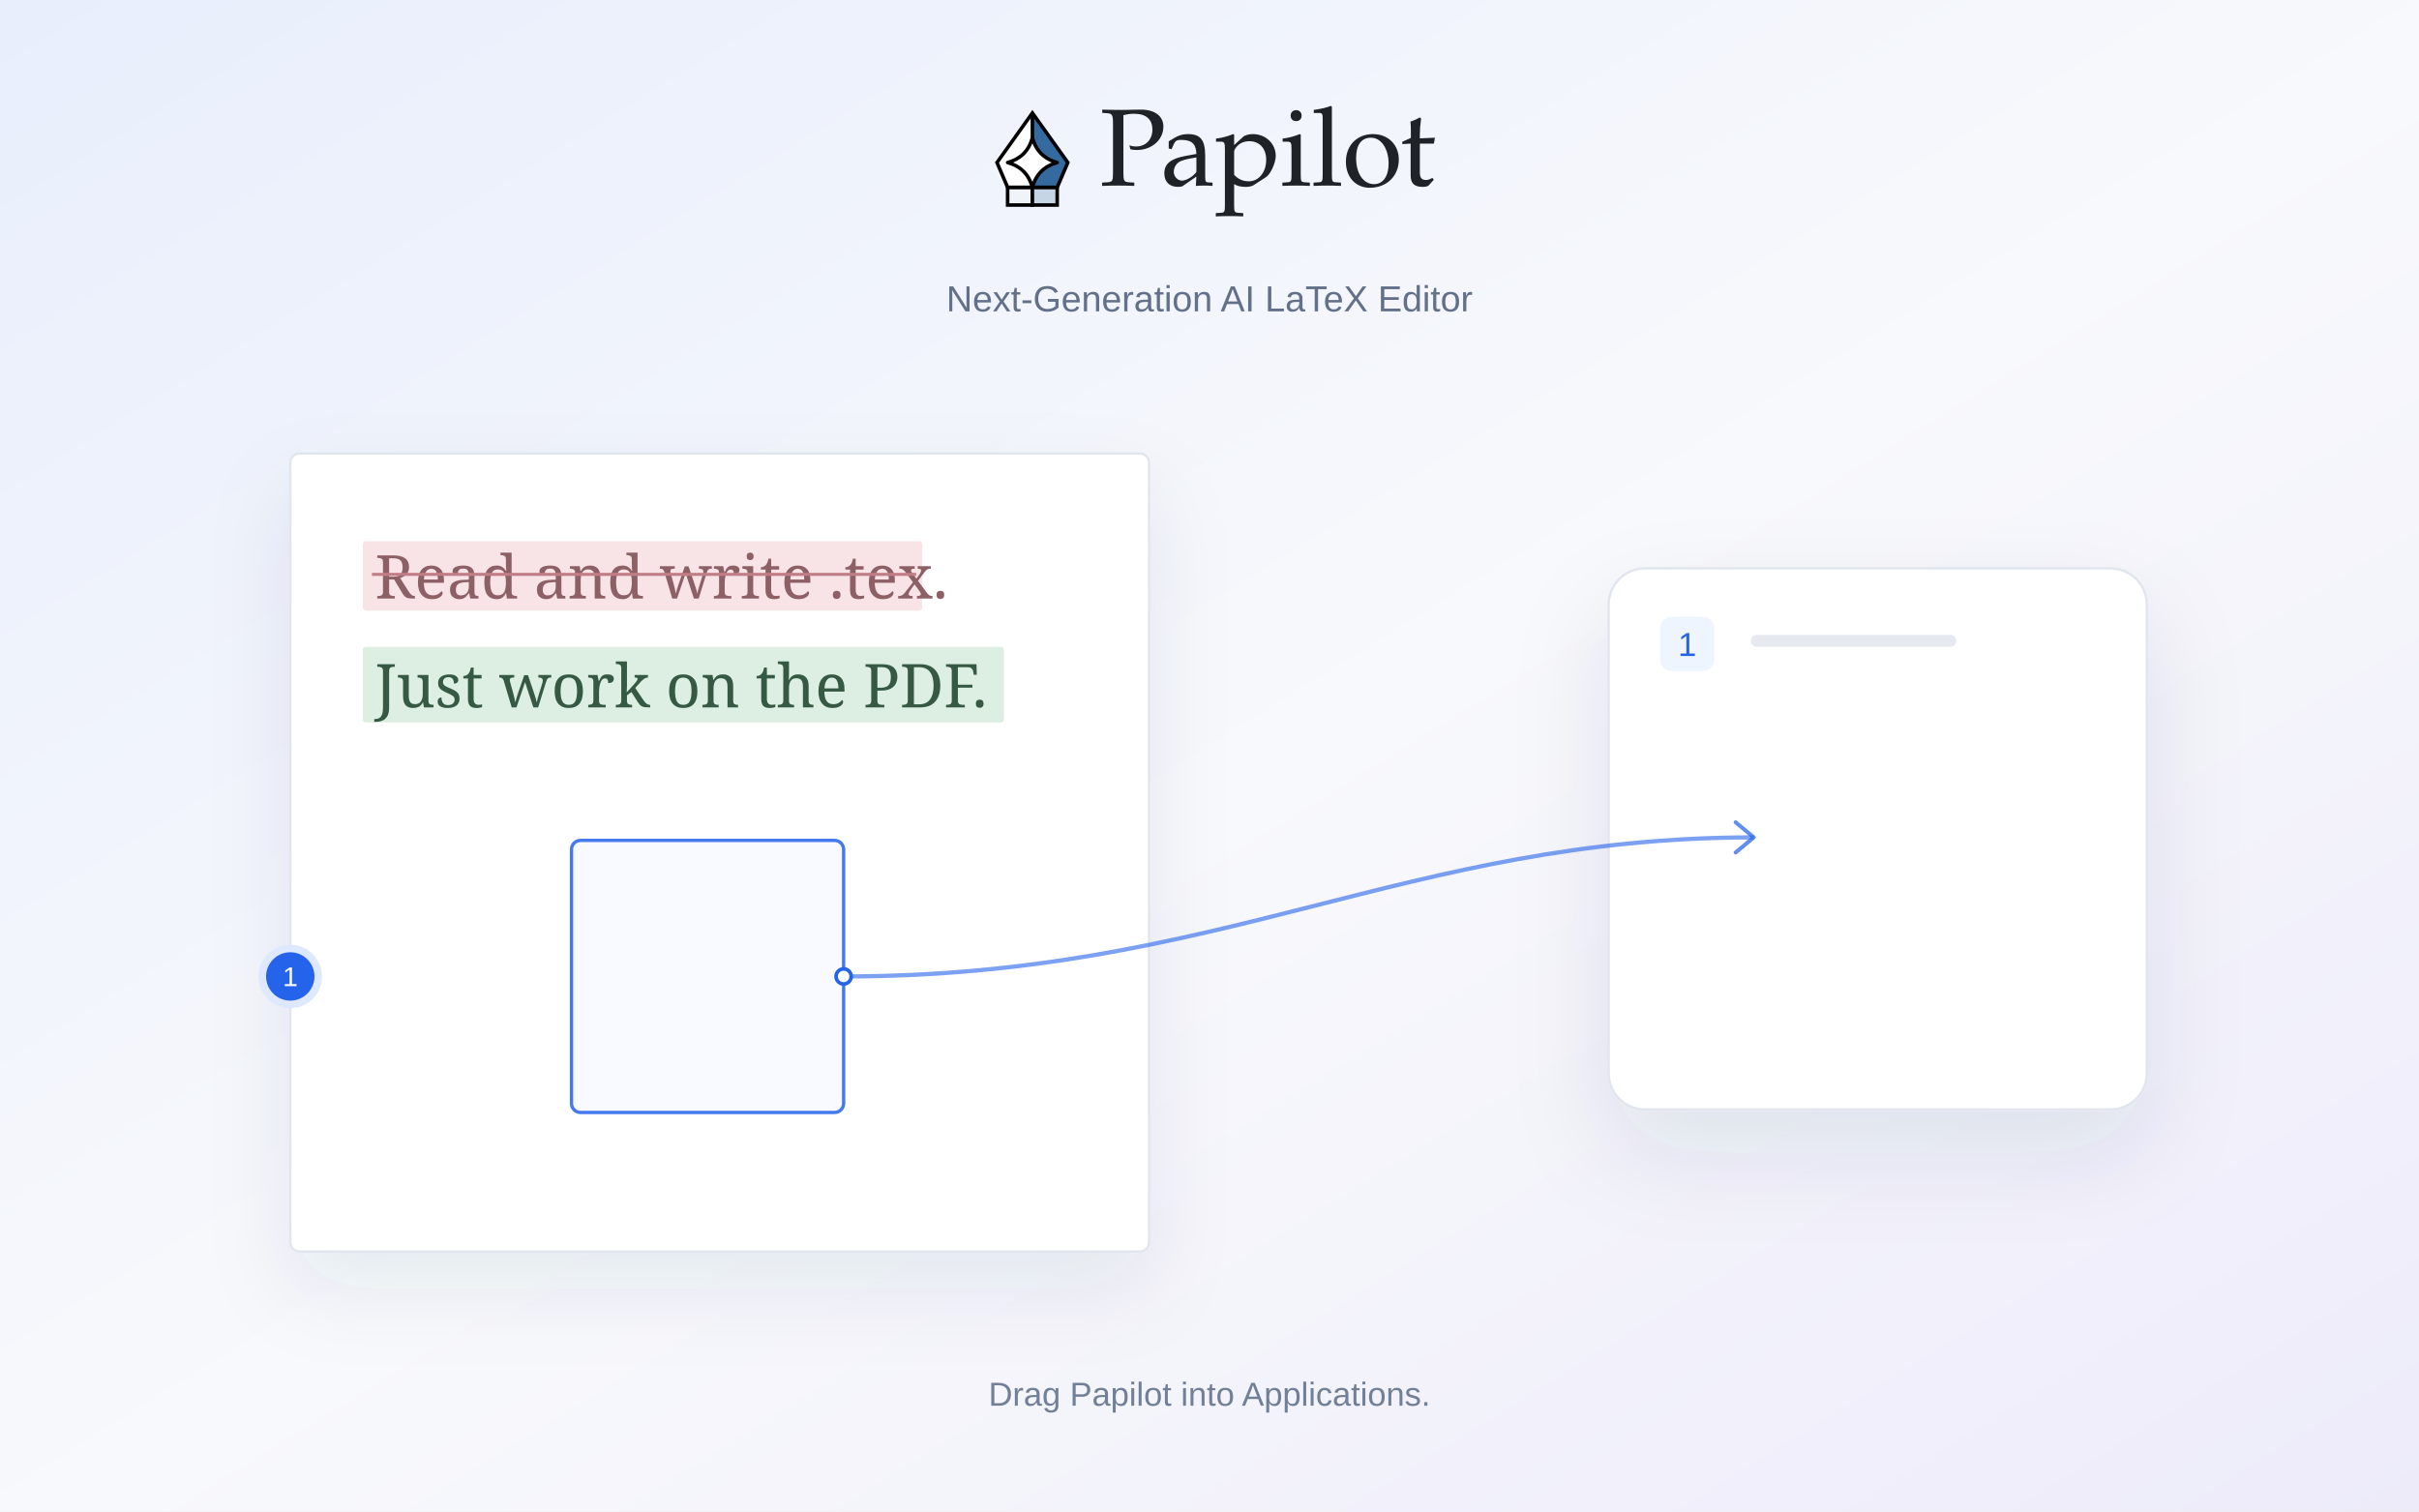
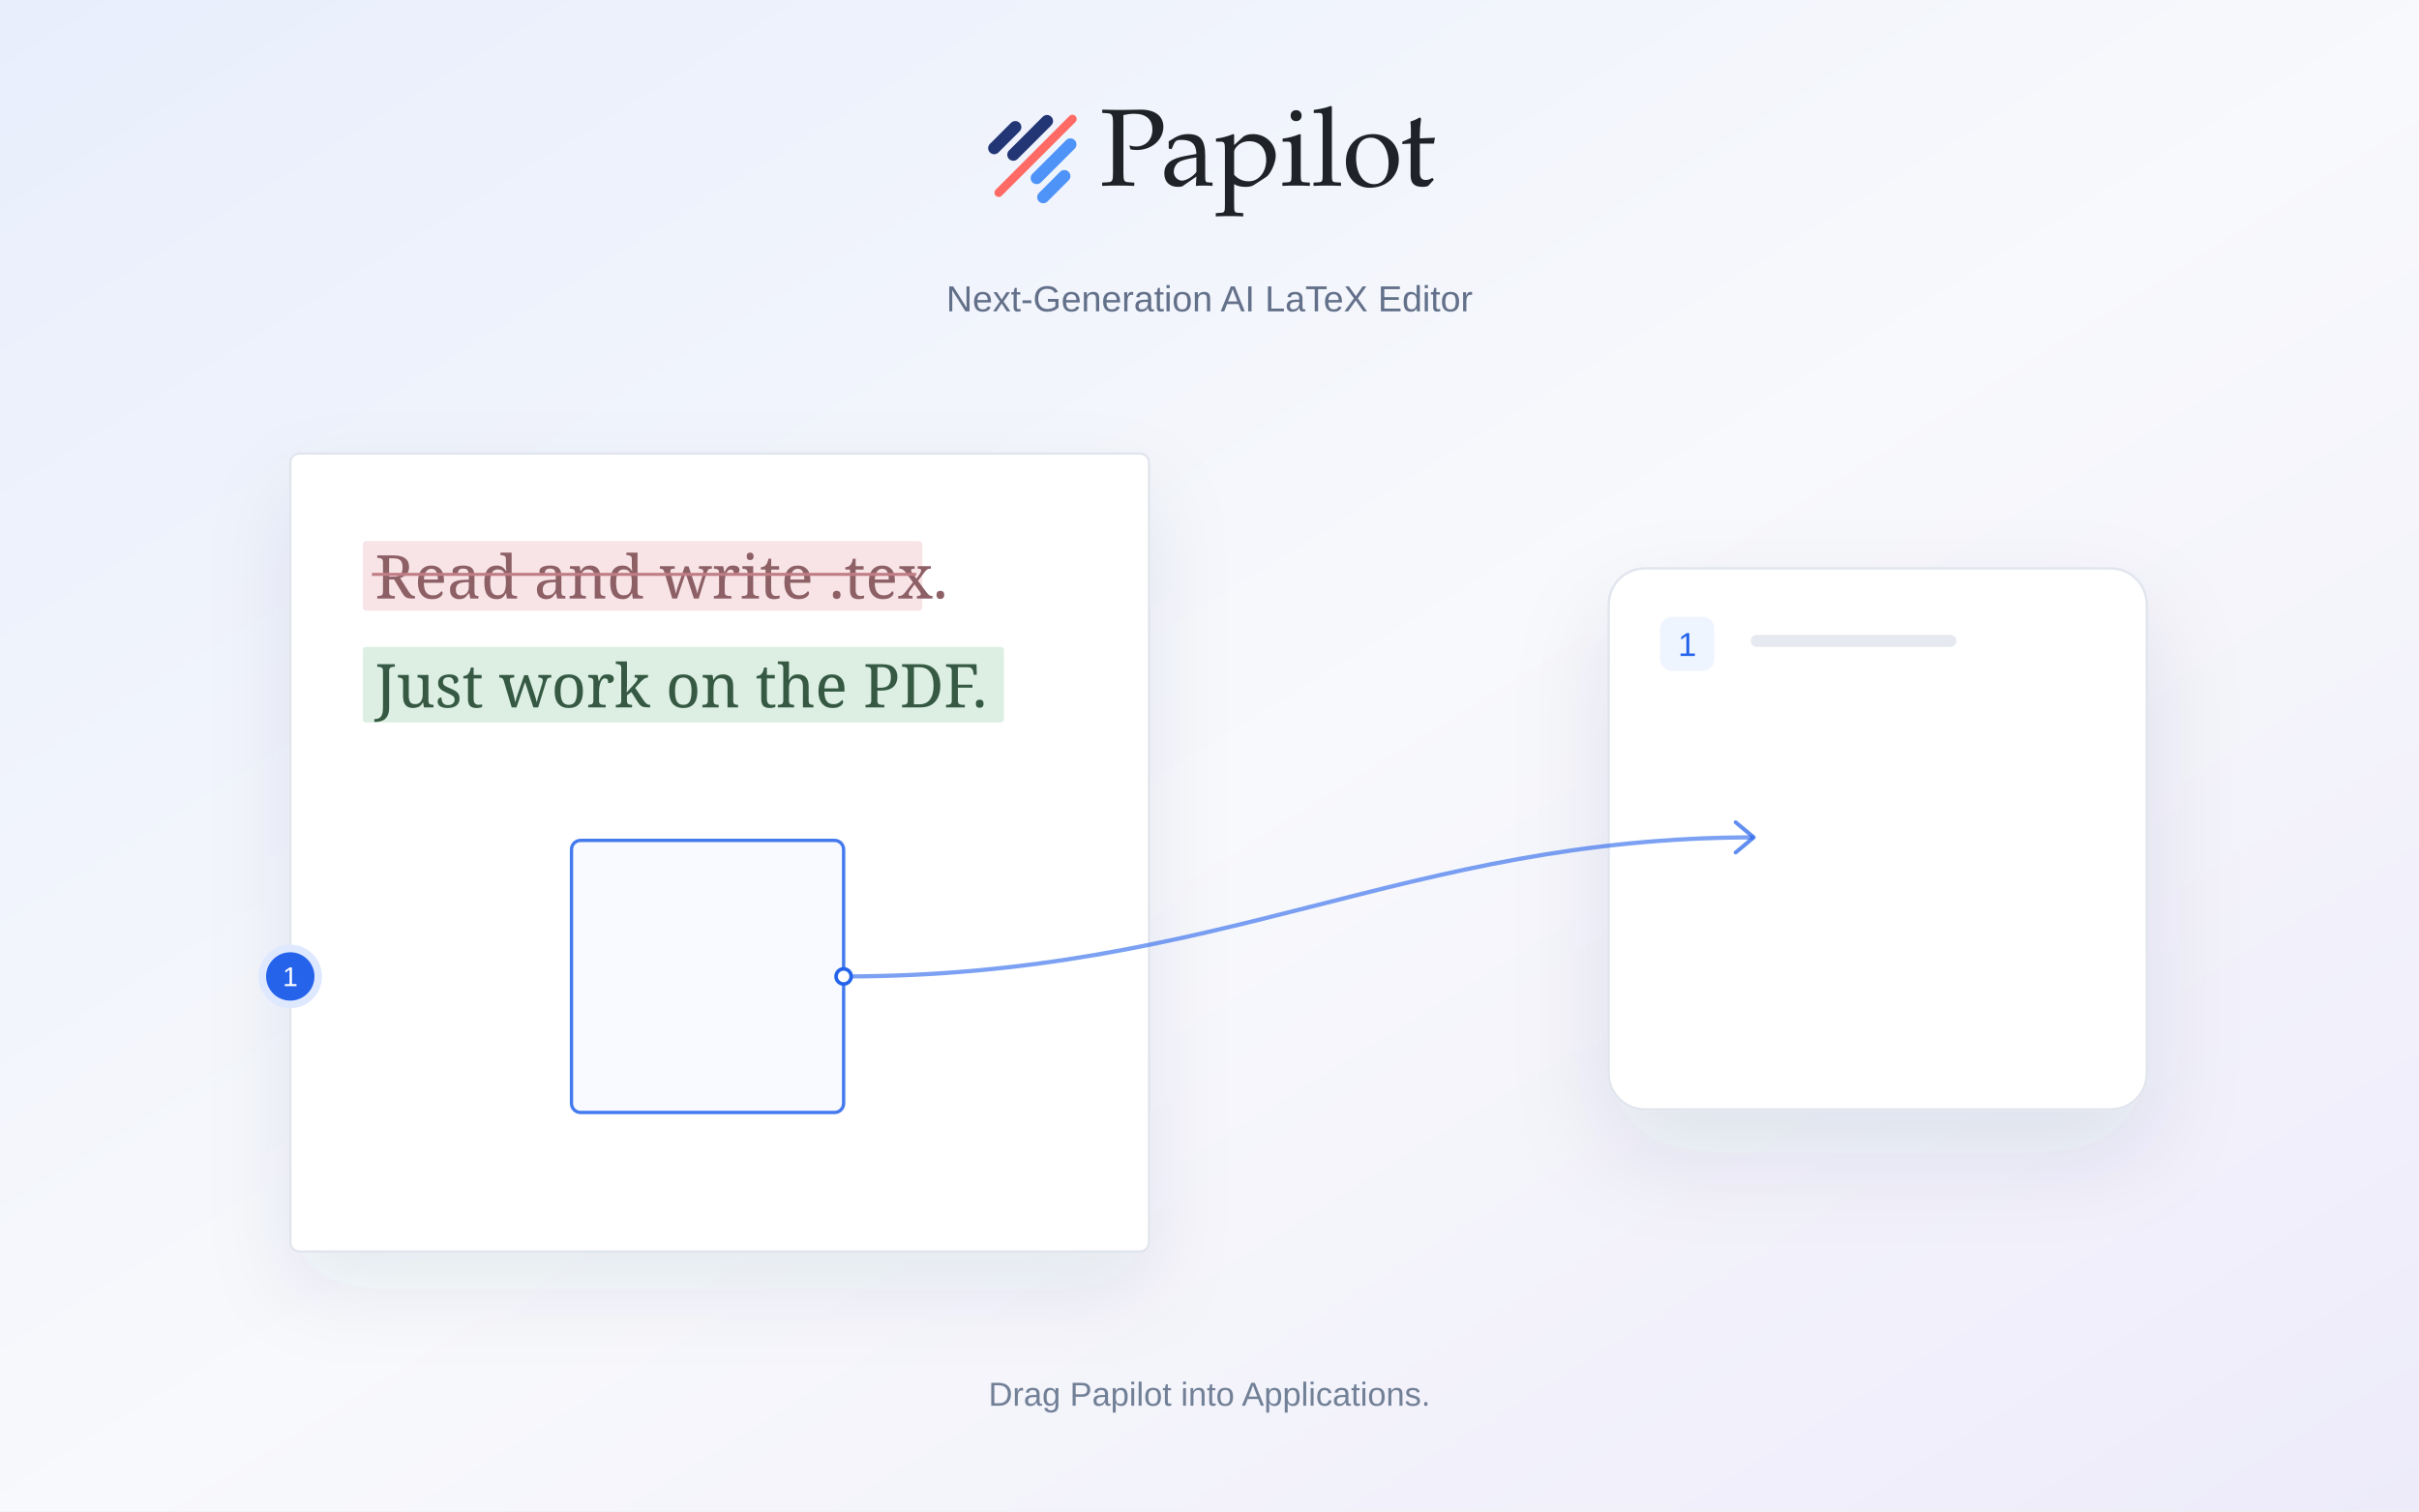
<svg xmlns="http://www.w3.org/2000/svg" width="800" height="500" viewBox="0 0 800 500">
  <defs>
    <linearGradient id="backdrop" x1="0" y1="0" x2="1" y2="1">
      <stop stop-color="#E8EEFC" />
      <stop offset=".52" stop-color="#F8F9FC" />
      <stop offset="1" stop-color="#EDEBFA" />
    </linearGradient>
    <filter id="paper-shadow" x="-25%" y="-20%" width="150%" height="160%">
      <feDropShadow dx="0" dy="2" stdDeviation="2" flood-color="#263759" flood-opacity=".025" />
      <feDropShadow dx="0" dy="12" stdDeviation="14" flood-color="#263759" flood-opacity=".075" />
    </filter>
    <filter id="note-shadow" x="-35%" y="-30%" width="170%" height="180%">
      <feDropShadow dx="0" dy="3" stdDeviation="3" flood-color="#263759" flood-opacity=".025" />
      <feDropShadow dx="0" dy="14" stdDeviation="16" flood-color="#263759" flood-opacity=".09" />
    </filter>
  </defs>
  <g font-family="Helvetica Neue, Arial, sans-serif">
    <rect width="800" height="500" fill="url(#backdrop)" />
    <svg x="318" y="28" width="164" height="51.54" viewBox="0 0 280 88" fill="none" role="img" aria-labelledby="title">
      <g transform="translate(8 10)">
-         <rect x="18" y="48" width="14" height="10" fill="#F0F4F8" stroke="#000000" stroke-width="2" />
-         <rect x="32" y="48" width="14" height="10" fill="#C6D5E5" stroke="#000000" stroke-width="2" />
-         <path d="M32 6L12 34L18 48H32V6Z" fill="#FFFFFF" />
-         <path d="M32 6L52 34L46 48H32V6Z" fill="#356AA0" />
-         <path d="M32 6L52 34L46 48H18L12 34L32 6Z" stroke="#000000" stroke-width="2" stroke-linejoin="miter" stroke-miterlimit="2" />
-         <path d="M32 6V20" stroke="#000000" stroke-width="2" />
-         <path d="M32 20Q35 31 46 34Q35 37 32 48Q29 37 18 34Q29 31 32 20Z" fill="#FFFFFF" stroke="#000000" stroke-width="2" stroke-linejoin="round" />
+         <g transform="translate(34.2067 29.7933) scale(0.1004) rotate(-45)">
+           <rect x="-174" y="-229" width="236" height="68" rx="34" fill="#223575" />
+           <rect x="-124" y="-127" width="336" height="68" rx="34" fill="#223575" />
+           <rect x="-323" y="-24" width="634" height="48" rx="24" fill="#FF6A64" />
+           <rect x="-124" y="59" width="336" height="68" rx="34" fill="#4D93F8" />
+           <rect x="-174" y="161" width="236" height="68" rx="34" fill="#4D93F8" />
+         </g>
      </g>
      <path fill="#1F2328" transform="translate(78 57) scale(0.062 -0.062)" d="M580 537C580 633 502 692 375 692C318 692 262 689 205 689C144 689 84 690 23 692V662L68 659C113 656 121 643 121 569V120C121 41 116 33 70 30L22 27V-3C71 -1 119 0 168 0C217 0 266 -1 315 -3V27L267 30C221 33 216 41 216 120V642C251 650 280 654 314 654C422 654 480 604 480 509C480 419 419 356 332 356C311 356 296 358 270 366L280 330C304 325 318 324 338 324C475 324 580 417 580 537ZM1027.647 -3V27L988.647 29C964.647 30 960.647 38 960.647 87V270C960.647 416 918.647 469 802.647 469C759.647 469 719.647 458 681.647 435L628.647 403V338L654.647 331L667.647 362C687.647 409 698.647 416 744.647 416C838.647 416 877.647 379 880.647 288L781.647 270C645.647 245 588.647 198 588.647 111C588.647 33 635.647 -12 714.647 -12C732.647 -12 749.647 -9 756.647 -4L880.647 82L875.647 -3C901.647 -1 927.647 0 953.647 0C978.647 0 1002.647 -1 1027.647 -3ZM880.647 124C851.647 83 788.647 45 749.647 45C709.647 45 674.647 82 674.647 125C674.647 162 694.647 197 724.647 216C749.647 231 804.647 245 880.647 256ZM1603.294 271C1603.294 382 1511.294 469 1395.294 469C1358.294 469 1322.294 459 1306.294 444L1224.294 369V465L1215.294 469C1164.294 448 1112.294 434 1059.294 428V400H1096.294C1136.294 400 1140.294 393 1140.294 327V-176C1140.294 -239 1137.294 -246 1103.294 -248L1057.294 -251V-281C1099.294 -279 1140.294 -278 1182.294 -278C1224.294 -278 1265.294 -279 1307.294 -281V-251L1261.294 -248C1227.294 -246 1224.294 -239 1224.294 -176V13C1254.294 -5 1286.294 -12 1331.294 -12C1360.294 -12 1386.294 -6 1402.294 4L1516.294 78C1556.294 104 1603.294 207 1603.294 271ZM1516.294 234C1516.294 122 1449.294 39 1359.294 39C1304.294 39 1263.294 57 1224.294 98V306C1224.294 320 1229.294 331 1242.294 348C1271.294 385 1312.294 404 1362.294 404C1456.294 404 1516.294 338 1516.294 234ZM1913.941 -3V27L1867.941 30C1833.941 32 1830.941 39 1830.941 102V465L1821.941 469C1770.941 448 1718.941 434 1665.941 428V400H1702.941C1742.941 400 1746.941 393 1746.941 327V102C1746.941 39 1743.941 32 1709.941 30L1663.941 27V-3C1705.941 -1 1746.941 0 1788.941 0C1830.941 0 1871.941 -1 1913.941 -3ZM1838.941 637C1838.941 666 1818.941 687 1789.941 687C1758.941 687 1738.941 667 1738.941 637C1738.941 607 1758.941 587 1788.941 587C1818.941 587 1838.941 607 1838.941 637ZM2197.588 -3V27L2151.588 30C2117.588 32 2114.588 39 2114.588 102V718L2105.588 726C2061.588 709 2028.588 701 1949.588 689V661H2005.588C2023.588 661 2030.588 650 2030.588 620V102C2030.588 39 2027.588 32 1993.588 30L1947.588 27V-3C1989.588 -1 2030.588 0 2072.588 0C2114.588 0 2155.588 -1 2197.588 -3ZM2724.235 237C2724.235 372 2626.235 469 2489.235 469C2343.235 469 2242.235 366 2242.235 217C2242.235 76 2331.235 -20 2460.235 -20C2614.235 -20 2724.235 87 2724.235 237ZM2631.235 200C2631.235 85 2580.235 13 2499.235 13C2401.235 13 2335.235 109 2335.235 251C2335.235 371 2383.235 436 2471.235 436C2563.235 436 2631.235 336 2631.235 200ZM3052.882 436 2915.882 430V468C2915.882 510 2918.882 546 2926.882 610L2914.882 621C2890.882 606 2860.882 593 2829.882 583C2832.882 553 2833.882 534 2833.882 504V434L2755.882 399V378L2831.882 382V94C2831.882 20 2864.882 -12 2941.882 -12C2964.882 -12 2988.882 -7 2994.882 0L3042.882 53L3029.882 70C3004.882 56 2989.882 51 2970.882 51C2931.882 51 2915.882 71 2915.882 120V382H3043.882Z" />
    </svg>
    <text x="400" y="103" text-anchor="middle" fill="#637089" font-size="12">Next-Generation AI LaTeX Editor</text>
    <rect x="96" y="150" width="284" height="264" rx="3" fill="white" stroke="#E1E5ED" stroke-width=".8" filter="url(#paper-shadow)" />
    <rect x="120" y="179" width="185" height="23" rx="1" fill="#F8E4E6" />
    <text x="124" y="198" font-family="TeX Gyre PagellaX, Georgia, serif" font-size="20" fill="#8D6066">Read and write .tex.</text>
    <path d="M123 190H303" stroke="#C07D85" stroke-width="1" />
    <rect x="120" y="214" width="212" height="25" rx="1" fill="#DCEFE2" />
    <text x="124" y="234" font-family="TeX Gyre PagellaX, Georgia, serif" font-size="20" fill="#355943">Just work on the PDF.</text>
    <rect x="189" y="278" width="90" height="90" rx="3" fill="#2563EB" fill-opacity=".035" stroke="#2563EB" stroke-opacity=".85" stroke-width="1.1" />
    <circle cx="96" cy="323" r="10.5" fill="#DEE8FF" />
    <circle cx="96" cy="323" r="8" fill="#2563EB" />
    <text x="96" y="326.2" text-anchor="middle" font-size="9" font-weight="500" fill="white">1</text>
    <rect x="532" y="188" width="178" height="179" rx="12" fill="white" stroke="#E1E5ED" stroke-width=".8" filter="url(#note-shadow)" />
    <rect x="549" y="204" width="18" height="18" rx="4" fill="#EFF5FF" />
    <text x="558" y="217" text-anchor="middle" font-size="11" fill="#2563EB">1</text>
    <rect x="579" y="210" width="68" height="4" rx="2" fill="#E6E9F0" />
    <path d="M279 323C404 323 465 277 580 277" fill="none" stroke="#2563EB" stroke-opacity=".6" stroke-width="1.4" />
    <circle cx="279" cy="323" r="2.5" fill="white" stroke="#2563EB" stroke-width="1.2" />
    <path d="m574 272 6 5-6 5" fill="none" stroke="#2563EB" stroke-opacity=".72" stroke-width="1.3" stroke-linecap="round" stroke-linejoin="round" />
    <text x="400" y="465" text-anchor="middle" fill="#718096" font-size="11">Drag Papilot into Applications.</text>
  </g>
</svg>
